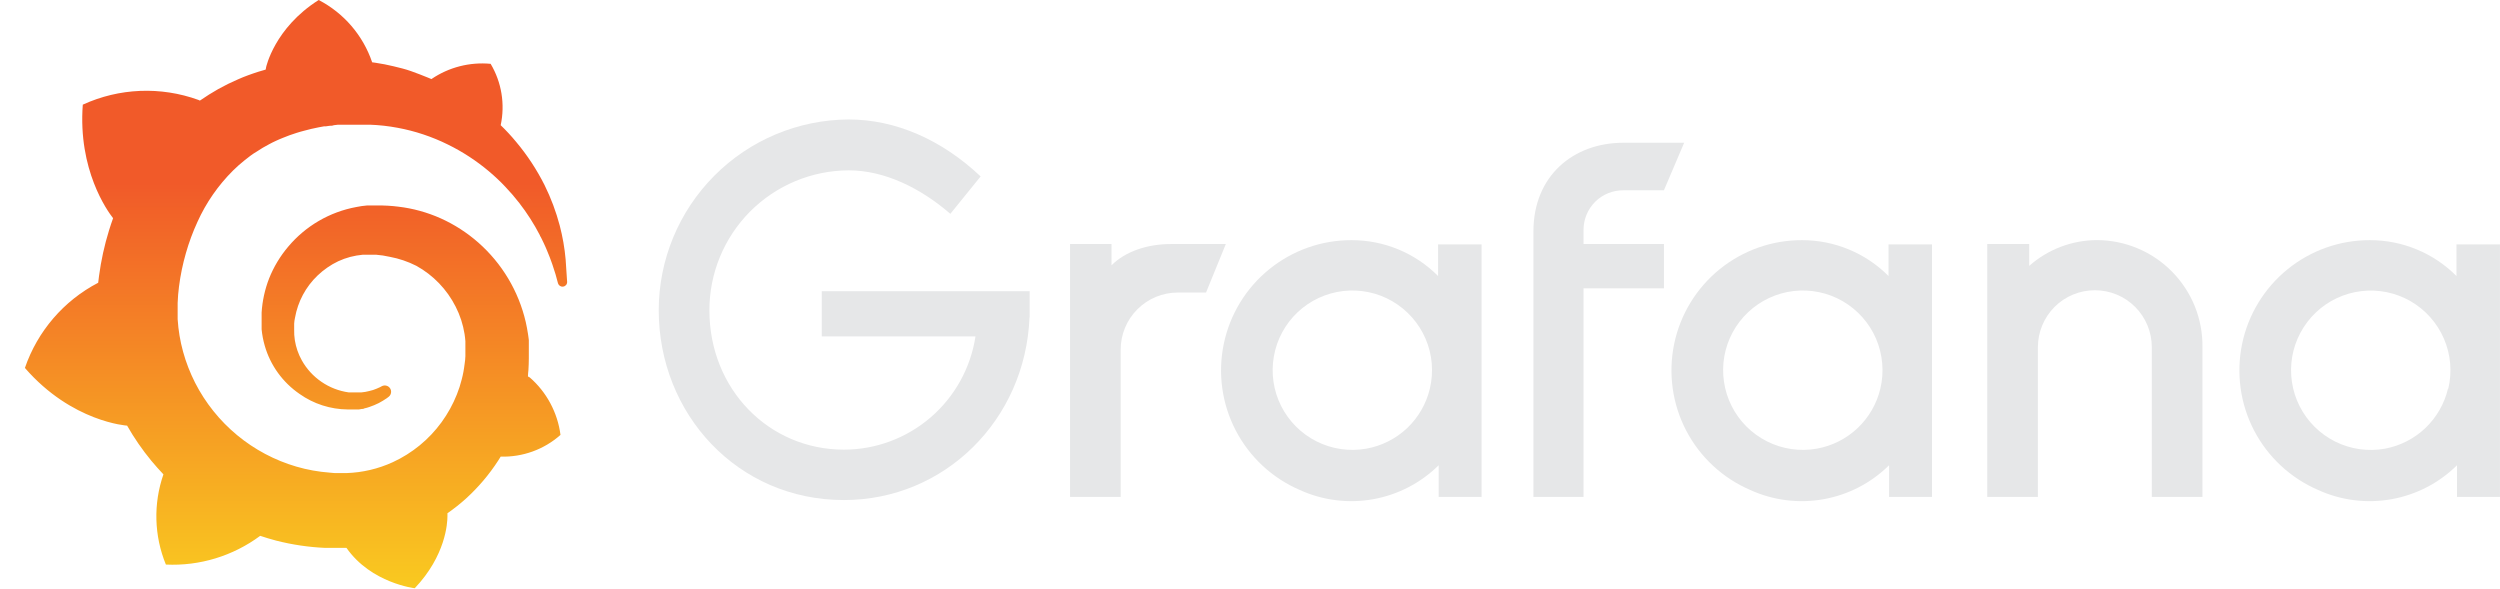
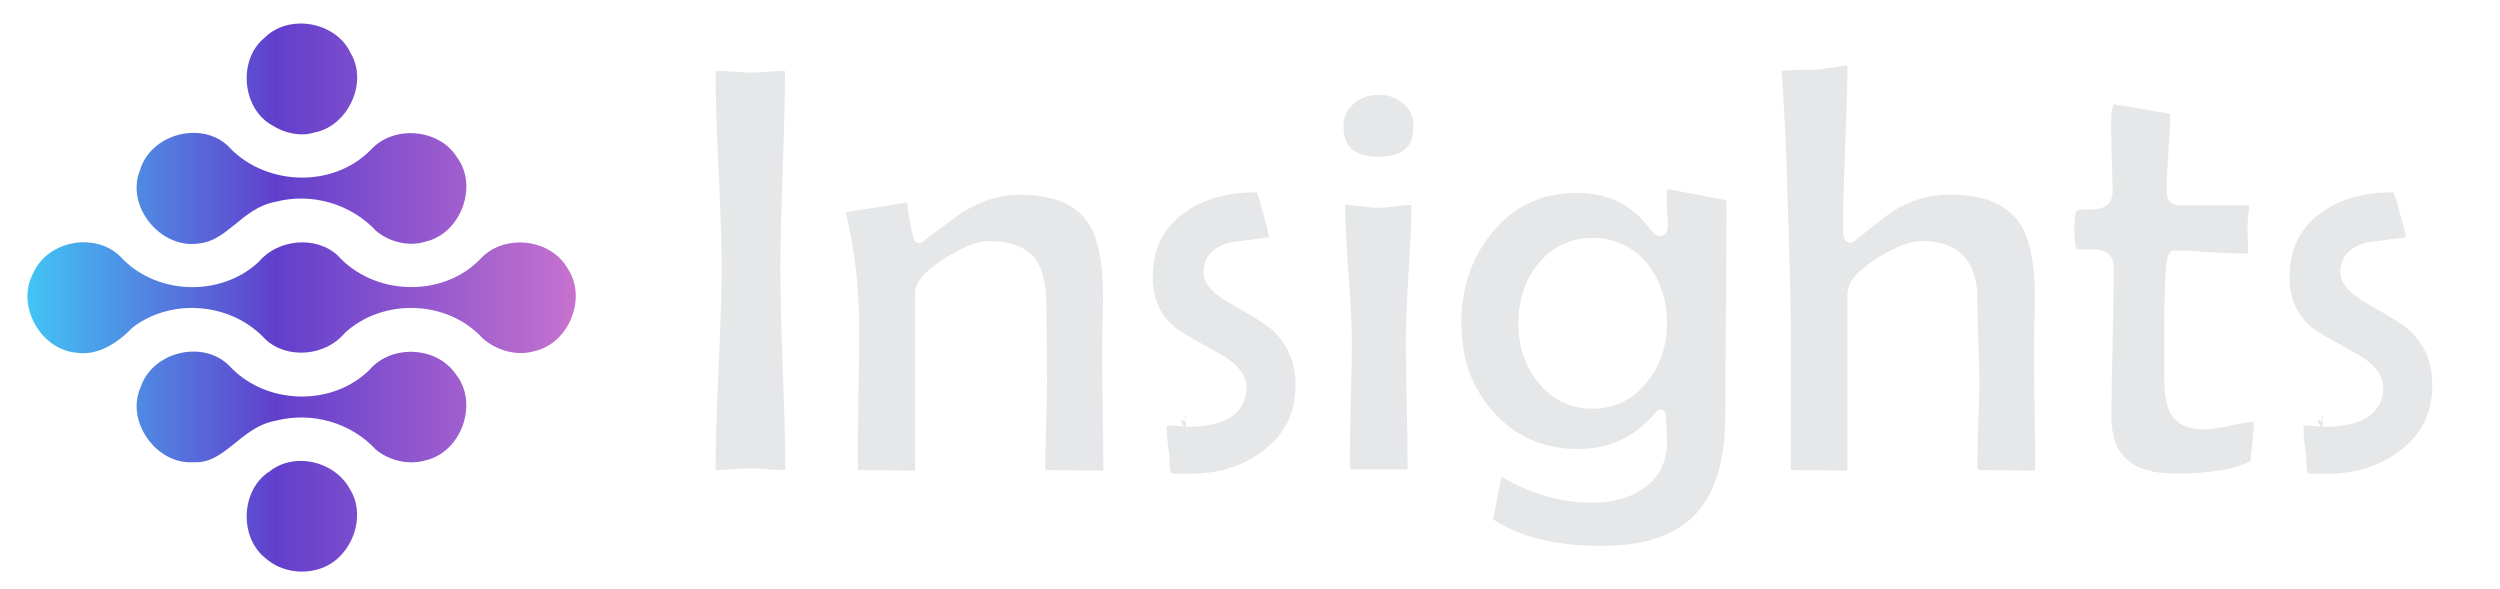
- <svg xmlns="http://www.w3.org/2000/svg" width="51" height="12" viewBox="0 0 51 12" fill="none">
-   <g id="Group">
-     <g id="Group_2">
-       <path id="Vector" d="M21.002 6.473C20.919 8.568 19.269 10.201 17.215 10.201C15.048 10.201 13.438 8.448 13.438 6.327C13.439 5.299 13.847 4.313 14.573 3.584C15.298 2.855 16.283 2.443 17.311 2.437C18.271 2.437 19.21 2.85 20.005 3.599L19.387 4.362C18.778 3.835 18.045 3.475 17.313 3.475C16.557 3.478 15.834 3.781 15.301 4.316C14.769 4.852 14.47 5.577 14.472 6.333C14.472 7.933 15.679 9.173 17.217 9.173C17.867 9.172 18.494 8.938 18.986 8.514C19.478 8.09 19.802 7.504 19.9 6.862H16.764V5.94H21.005V6.477L21.002 6.473Z" fill="#E6E7E8" />
-       <path id="Vector_2" d="M24.603 5.968H24.024C23.716 5.968 23.421 6.091 23.203 6.309C22.985 6.527 22.862 6.822 22.862 7.13V10.137H21.829V4.978H22.675V5.412C22.954 5.133 23.397 4.978 23.893 4.978H25.007L24.603 5.968Z" fill="#E6E7E8" />
-       <path id="Vector_3" d="M30.226 10.137H29.349V9.491C28.984 9.852 28.517 10.094 28.012 10.184C27.506 10.274 26.985 10.209 26.517 9.996C25.954 9.754 25.493 9.326 25.21 8.783C24.927 8.24 24.84 7.616 24.965 7.016C25.089 6.417 25.416 5.879 25.892 5.493C26.367 5.107 26.961 4.897 27.573 4.899C27.901 4.899 28.226 4.963 28.529 5.089C28.831 5.214 29.106 5.399 29.337 5.631V4.986H30.224V10.151L30.226 10.137ZM29.169 7.929C29.25 7.588 29.22 7.231 29.081 6.909C28.943 6.588 28.704 6.32 28.401 6.144C28.099 5.969 27.747 5.897 27.4 5.937C27.052 5.978 26.727 6.129 26.472 6.369C26.218 6.609 26.047 6.925 25.987 7.27C25.926 7.614 25.978 7.97 26.135 8.282C26.293 8.595 26.546 8.848 26.859 9.005C27.172 9.162 27.527 9.214 27.872 9.153C28.184 9.098 28.473 8.952 28.704 8.735C28.934 8.517 29.096 8.237 29.169 7.929Z" fill="#E6E7E8" />
-       <path id="Vector_4" d="M32.304 4.689V4.978H33.945V5.882H32.304V10.137H31.282V4.72C31.282 3.585 32.097 2.912 33.118 2.912H34.357L33.944 3.882H33.118C33.012 3.881 32.906 3.901 32.807 3.941C32.708 3.981 32.618 4.04 32.543 4.115C32.467 4.19 32.407 4.28 32.366 4.378C32.325 4.477 32.304 4.582 32.304 4.689Z" fill="#E6E7E8" />
-       <path id="Vector_5" d="M39.414 10.137H38.537V9.491C38.172 9.852 37.706 10.094 37.2 10.184C36.694 10.274 36.173 10.209 35.706 9.996C35.143 9.754 34.681 9.326 34.398 8.783C34.115 8.24 34.029 7.616 34.153 7.016C34.277 6.417 34.605 5.879 35.08 5.493C35.556 5.107 36.15 4.897 36.762 4.899C37.09 4.899 37.414 4.963 37.717 5.089C38.02 5.214 38.295 5.399 38.526 5.631V4.986H39.413V10.151L39.414 10.137ZM38.359 7.929C38.44 7.588 38.409 7.231 38.271 6.909C38.133 6.588 37.894 6.32 37.591 6.144C37.288 5.969 36.937 5.897 36.589 5.937C36.242 5.978 35.917 6.129 35.662 6.369C35.407 6.609 35.237 6.925 35.176 7.27C35.116 7.614 35.168 7.97 35.325 8.282C35.482 8.595 35.736 8.848 36.049 9.005C36.362 9.162 36.717 9.214 37.061 9.153C37.373 9.098 37.663 8.952 37.893 8.735C38.124 8.517 38.286 8.237 38.359 7.929Z" fill="#E6E7E8" />
-       <path id="Vector_6" d="M44.93 7.083V10.137H43.897V7.083C43.897 6.775 43.775 6.479 43.557 6.261C43.339 6.043 43.044 5.921 42.735 5.921C42.427 5.921 42.131 6.043 41.913 6.261C41.696 6.479 41.573 6.775 41.573 7.083V10.137H40.54V4.978H41.396V5.424C41.778 5.086 42.27 4.899 42.779 4.898C43.064 4.899 43.346 4.956 43.609 5.067C43.872 5.177 44.11 5.339 44.31 5.542C44.51 5.745 44.668 5.986 44.775 6.25C44.881 6.515 44.934 6.798 44.93 7.083Z" fill="#E6E7E8" />
-       <path id="Vector_7" d="M51 10.137H50.123V9.491C49.758 9.852 49.292 10.094 48.786 10.184C48.28 10.274 47.759 10.209 47.291 9.996C46.729 9.754 46.267 9.326 45.984 8.783C45.701 8.24 45.615 7.616 45.739 7.016C45.863 6.417 46.191 5.879 46.666 5.493C47.141 5.107 47.736 4.897 48.348 4.899C48.675 4.899 49 4.963 49.303 5.089C49.606 5.214 49.881 5.399 50.112 5.631V4.986H50.999V10.151L51 10.137ZM49.945 7.929C50.026 7.588 49.995 7.23 49.856 6.909C49.717 6.587 49.478 6.319 49.175 6.144C48.871 5.97 48.52 5.897 48.172 5.939C47.824 5.98 47.499 6.132 47.245 6.373C46.991 6.614 46.821 6.931 46.761 7.276C46.702 7.621 46.755 7.976 46.913 8.288C47.072 8.601 47.327 8.853 47.64 9.009C47.954 9.165 48.309 9.215 48.654 9.153C48.964 9.095 49.25 8.949 49.478 8.732C49.706 8.514 49.866 8.235 49.939 7.929H49.945Z" fill="#E6E7E8" />
-     </g>
-     <path id="Vector_8" d="M11.539 5.294C11.519 5.061 11.478 4.83 11.419 4.603C11.344 4.318 11.24 4.041 11.109 3.776C10.95 3.46 10.755 3.163 10.528 2.893C10.43 2.774 10.325 2.661 10.214 2.554C10.306 2.126 10.233 1.678 10.009 1.302C9.582 1.262 9.155 1.372 8.801 1.613L8.724 1.581C8.615 1.535 8.501 1.494 8.385 1.451C8.268 1.409 8.15 1.382 8.028 1.352C7.907 1.322 7.783 1.299 7.658 1.28L7.592 1.271C7.406 0.722 7.015 0.267 6.501 0C5.597 0.572 5.428 1.373 5.428 1.373C5.428 1.373 5.428 1.391 5.419 1.42L5.269 1.464C5.199 1.485 5.132 1.511 5.062 1.535C4.992 1.56 4.925 1.588 4.857 1.618C4.719 1.677 4.585 1.743 4.454 1.816C4.327 1.888 4.201 1.967 4.078 2.052L4.047 2.038C3.279 1.76 2.432 1.794 1.689 2.135C1.589 3.463 2.187 4.3 2.307 4.451C2.277 4.534 2.25 4.616 2.224 4.7C2.13 5.004 2.062 5.315 2.02 5.63C2.013 5.675 2.008 5.722 2.003 5.768C1.3 6.134 0.765 6.757 0.508 7.506C1.471 8.614 2.593 8.683 2.593 8.683C2.738 8.937 2.904 9.178 3.09 9.403C3.168 9.497 3.251 9.589 3.334 9.677C3.126 10.276 3.143 10.93 3.384 11.517C4.073 11.55 4.753 11.342 5.308 10.931C5.415 10.967 5.522 10.999 5.632 11.028C5.96 11.112 6.296 11.162 6.635 11.177C6.719 11.177 6.803 11.177 6.893 11.177H7.015H7.068C7.572 11.898 8.461 12 8.461 12C9.092 11.334 9.128 10.674 9.128 10.53V10.501C9.128 10.491 9.128 10.481 9.128 10.47C9.261 10.378 9.387 10.278 9.507 10.17C9.758 9.941 9.979 9.681 10.164 9.395L10.214 9.315C10.662 9.328 11.098 9.17 11.434 8.872C11.375 8.416 11.15 7.996 10.802 7.695H10.793L10.785 7.688L10.77 7.678C10.77 7.633 10.777 7.589 10.78 7.549C10.785 7.469 10.788 7.389 10.788 7.309V7.18V7.129V7.062C10.788 7.039 10.788 7.018 10.788 6.998C10.788 6.977 10.788 6.956 10.788 6.936L10.78 6.874L10.771 6.812C10.759 6.73 10.743 6.649 10.725 6.568C10.579 5.939 10.24 5.373 9.756 4.947C9.527 4.746 9.27 4.58 8.992 4.455C8.717 4.332 8.425 4.251 8.126 4.216C7.985 4.198 7.843 4.19 7.7 4.192H7.594H7.543H7.485C7.413 4.198 7.341 4.208 7.27 4.223C6.726 4.323 6.233 4.61 5.877 5.035C5.714 5.228 5.583 5.446 5.49 5.68C5.403 5.903 5.352 6.137 5.337 6.375C5.337 6.432 5.337 6.49 5.337 6.546C5.337 6.56 5.337 6.574 5.337 6.588V6.635C5.337 6.662 5.337 6.69 5.337 6.717C5.348 6.831 5.369 6.943 5.401 7.053C5.516 7.454 5.768 7.801 6.112 8.037C6.399 8.24 6.742 8.35 7.093 8.353H7.213H7.263H7.277H7.292H7.322L7.379 8.343C7.397 8.343 7.415 8.343 7.433 8.331C7.468 8.324 7.503 8.314 7.536 8.302C7.601 8.28 7.665 8.254 7.726 8.223C7.783 8.193 7.838 8.16 7.89 8.124L7.933 8.091C7.957 8.071 7.973 8.042 7.977 8.011C7.982 7.98 7.975 7.948 7.958 7.922C7.94 7.895 7.914 7.876 7.883 7.868C7.853 7.86 7.82 7.863 7.792 7.877L7.753 7.898C7.707 7.92 7.66 7.939 7.611 7.956C7.56 7.971 7.508 7.984 7.455 7.994L7.372 8.005H7.331H7.25H7.199H7.181H7.159H7.114C6.915 7.977 6.725 7.904 6.559 7.79C6.393 7.677 6.255 7.527 6.157 7.351C6.086 7.224 6.038 7.086 6.015 6.942C6.003 6.869 5.999 6.794 6.001 6.72C6.001 6.699 6.001 6.68 6.001 6.659V6.632C6.001 6.622 6.001 6.613 6.001 6.602C6.001 6.562 6.011 6.522 6.018 6.482C6.076 6.153 6.237 5.851 6.479 5.62C6.541 5.561 6.607 5.507 6.678 5.458C6.748 5.409 6.823 5.366 6.901 5.329C6.98 5.293 7.061 5.263 7.145 5.241C7.23 5.219 7.316 5.204 7.403 5.196C7.447 5.196 7.491 5.196 7.532 5.196H7.633H7.669C7.764 5.203 7.858 5.218 7.951 5.239C8.14 5.274 8.323 5.336 8.494 5.423C8.839 5.614 9.117 5.904 9.295 6.255C9.385 6.431 9.446 6.619 9.477 6.814C9.485 6.863 9.49 6.912 9.494 6.961V6.999V7.036C9.495 7.049 9.495 7.061 9.494 7.074C9.495 7.085 9.495 7.097 9.494 7.109V7.177C9.494 7.202 9.494 7.24 9.494 7.265C9.494 7.319 9.485 7.372 9.478 7.426C9.472 7.48 9.463 7.532 9.454 7.585C9.445 7.638 9.432 7.69 9.419 7.741C9.393 7.845 9.36 7.948 9.32 8.047C9.24 8.248 9.135 8.438 9.008 8.613C8.751 8.966 8.408 9.247 8.012 9.429C7.715 9.565 7.394 9.64 7.068 9.651H6.904C6.845 9.651 6.787 9.651 6.729 9.642C6.498 9.625 6.269 9.584 6.046 9.519C5.604 9.39 5.192 9.171 4.837 8.877C4.482 8.583 4.19 8.219 3.98 7.808C3.878 7.606 3.795 7.394 3.735 7.176C3.675 6.958 3.638 6.736 3.624 6.511V6.468V6.264C3.624 6.237 3.624 6.21 3.624 6.181C3.628 6.068 3.637 5.955 3.652 5.843C3.666 5.729 3.686 5.615 3.709 5.501C3.732 5.387 3.761 5.275 3.792 5.165C3.854 4.947 3.933 4.733 4.028 4.527C4.204 4.136 4.451 3.78 4.756 3.477C4.829 3.405 4.906 3.337 4.986 3.273C5.065 3.21 5.147 3.144 5.233 3.095C5.316 3.039 5.402 2.988 5.491 2.942C5.535 2.917 5.581 2.896 5.627 2.874L5.696 2.843L5.766 2.814C5.859 2.774 5.956 2.741 6.053 2.71L6.126 2.688L6.2 2.668C6.249 2.654 6.299 2.642 6.348 2.63L6.423 2.614L6.498 2.598L6.574 2.584L6.612 2.577H6.649L6.725 2.566C6.754 2.566 6.782 2.566 6.811 2.554L6.896 2.544H6.95H6.986H7.025H7.111H7.154H7.184H7.257C7.355 2.544 7.452 2.544 7.548 2.544C7.737 2.551 7.926 2.572 8.112 2.607C8.468 2.673 8.812 2.788 9.136 2.948C9.436 3.095 9.716 3.278 9.972 3.493L10.017 3.532L10.061 3.57L10.147 3.649C10.176 3.675 10.203 3.702 10.23 3.729C10.257 3.756 10.284 3.783 10.309 3.811C10.409 3.916 10.504 4.026 10.593 4.141C10.753 4.347 10.894 4.568 11.014 4.8C11.014 4.813 11.028 4.826 11.034 4.84L11.054 4.88C11.067 4.906 11.08 4.931 11.091 4.957C11.103 4.983 11.116 5.009 11.126 5.033L11.158 5.108C11.2 5.208 11.237 5.302 11.267 5.391C11.317 5.534 11.355 5.665 11.383 5.779C11.389 5.8 11.403 5.819 11.422 5.832C11.44 5.844 11.463 5.85 11.485 5.847C11.508 5.845 11.529 5.834 11.544 5.818C11.56 5.802 11.569 5.78 11.57 5.758C11.556 5.599 11.553 5.457 11.539 5.294Z" fill="url(#paint0_linear_121_904)" />
-   </g>
-   <defs>
+ <svg xmlns="http://www.w3.org/2000/svg" xmlns:xlink="http://www.w3.org/1999/xlink" width="51" height="12" viewBox="0 0 51 12" fill="none" version="1.1" id="svg2">
+   <defs id="defs2">
    <linearGradient id="paint0_linear_121_904" x1="6.036" y1="14.697" x2="6.036" y2="3.736" gradientUnits="userSpaceOnUse">
-       <stop stop-color="#FCEE1D" />
-       <stop offset="1" stop-color="#F15A29" />
+       <stop stop-color="#FCEE1D" id="stop1" />
+       <stop offset="1" stop-color="#F15A29" id="stop2" />
+     </linearGradient>
+     <linearGradient xlink:href="#linearGradient2" id="linearGradient4" x1="13.411" y1="182.5" x2="337.589" y2="182.5" gradientUnits="userSpaceOnUse" />
+     <linearGradient id="linearGradient2">
+       <stop style="stop-color:#41c9f6;stop-opacity:1;" offset="0" id="stop3" />
+       <stop style="stop-color:#613fcc;stop-opacity:1;" offset="0.455" id="stop4" />
+       <stop style="stop-color:#c973cf;stop-opacity:1;" offset="1" id="stop5" />
    </linearGradient>
  </defs>
+   <path id="text8" style="font-size:96.928px;font-family:'Berlin Sans FB';-inkscape-font-specification:'Berlin Sans FB, Normal';text-align:start;writing-mode:lr-tb;direction:ltr;text-anchor:start;fill:#e6e7e8;fill-opacity:1;fill-rule:evenodd;stroke-width:0.463;stroke-linecap:round;paint-order:stroke fill markers" d="m 288.199,8.854 c -0.511,0.019 -1.3,0.108 -2.488,0.334 a 0.854,0.854 0 0 1 -0.019,0.002 c -1.348,0.225 -2.365,0.344 -3.123,0.344 -1.506,0 -2.697,0.025 -3.562,0.07 -0.851,0.045 -1.426,0.148 -1.475,0.162 -0.005,0.014 -0.025,0.05 -0.025,0.191 0,-0.021 0.023,0.252 0.084,0.617 a 0.854,0.854 0 0 1 0.01,0.086 c 0.474,7.359 0.743,12.918 0.807,16.699 0.41,12.106 0.615,20.021 0.615,23.773 v 22.859 c 0,0.305 0.07,0.406 0.068,0.404 -0.001,-0.001 -0.03,0.02 0.166,0.02 0.987,0 2.457,0.015 4.416,0.047 1.954,0.032 3.419,0.049 4.387,0.049 0.135,0 0.048,0.02 0.055,0.01 0.007,-0.01 0.086,-0.175 0.086,-0.529 V 45.879 c 0,-1.049 0.502,-2.054 1.336,-3.002 0.834,-0.948 2.019,-1.875 3.562,-2.834 a 0.854,0.854 0 0 1 0.002,-0.002 c 2.875,-1.777 5.245,-2.73 7.266,-2.73 2.833,0 5.118,0.77 6.654,2.396 1.536,1.627 2.244,4.002 2.244,6.977 0,1.465 0.048,3.685 0.143,6.646 0.126,2.934 0.189,5.131 0.189,6.605 0,1.569 -0.063,3.879 -0.189,6.945 -0.094,3.051 -0.143,5.331 -0.143,6.826 0,0.413 0.091,0.614 0.123,0.656 0.032,0.042 7.6e-4,0.053 0.207,0.053 0.987,0 2.473,0.015 4.463,0.047 1.986,0.032 3.467,0.049 4.436,0.049 0.08,0 -0.043,0.074 0.002,-0.006 0.045,-0.08 0.139,-0.39 0.139,-0.893 0,-1.978 -0.033,-4.973 -0.096,-8.979 -0.063,-4.01 -0.094,-7.025 -0.094,-9.053 0,-0.987 0.015,-2.488 0.047,-4.51 a 0.854,0.854 0 0 1 0,-0.012 c 0.063,-2.046 0.094,-3.559 0.094,-4.52 0,-5.53 -0.82,-9.495 -2.281,-11.848 l -0.002,-0.002 c -2.058,-3.244 -5.774,-4.902 -11.535,-4.902 -3.273,0 -6.36,0.908 -9.326,2.75 -2.523,1.901 -4.586,3.525 -6.166,4.857 a 0.854,0.854 0 0 1 -0.656,0.195 c -0.262,-0.033 -0.526,-0.181 -0.688,-0.355 -0.161,-0.174 -0.243,-0.357 -0.301,-0.529 -0.115,-0.345 -0.139,-0.685 -0.139,-1.098 0,-2.987 0.109,-7.442 0.33,-13.379 a 0.854,0.854 0 0 1 0,-0.004 c 0.252,-5.957 0.379,-10.418 0.379,-13.359 0,-0.014 4.7e-4,-6.904e-4 0,-0.014 z M 104.994,9.721 c -0.328,-0.209 -0.191,0.532 -0.236,0.33 0,3.476 0.159,8.74 0.475,15.77 0.347,7.009 0.52,12.269 0.52,15.799 0,3.656 -0.172,9.105 -0.52,16.369 -0.315,7.217 -0.475,12.622 -0.475,16.193 0,0.208 0.031,0.198 0.019,0.188 -0.012,-0.011 0.047,0.047 0.311,0.047 0.52,0 1.379,-0.047 2.535,-0.141 1.18,-0.096 2.076,-0.143 2.719,-0.143 0.614,0 1.493,0.047 2.672,0.143 1.157,0.094 2.013,0.141 2.533,0.141 0.354,0 0.519,-0.079 0.529,-0.086 0.01,-0.007 -0.01,0.08 -0.01,-0.055 0,-3.606 -0.142,-9.043 -0.426,-16.295 a 0.854,0.854 0 0 1 0,-0.004 c -0.253,-7.262 -0.379,-12.709 -0.379,-16.357 0,-3.554 0.126,-8.861 0.379,-15.934 0.252,-7.063 0.379,-12.358 0.379,-15.871 0,-0.131 0.013,-0.043 0.025,-0.033 0.013,0.01 -0.102,-0.061 -0.402,-0.061 -0.52,0 -1.362,0.047 -2.486,0.141 -1.147,0.096 -2.009,0.145 -2.625,0.145 -0.674,0 -1.618,-0.049 -2.859,-0.145 -1.22,-0.094 -2.124,-0.141 -2.678,-0.141 z m 107.246,3.883 c -1.595,0 -2.881,0.459 -3.992,1.404 a 0.854,0.854 0 0 1 -0.004,0.004 c -1.192,0.998 -1.73,2.142 -1.73,3.654 0,1.779 0.472,2.944 1.357,3.727 0.885,0.783 2.302,1.24 4.369,1.24 2.034,0 3.421,-0.456 4.291,-1.236 0.87,-0.781 1.338,-1.948 1.338,-3.73 0,-1.523 -0.515,-2.649 -1.641,-3.609 a 0.854,0.854 0 0 1 -0.008,-0.008 c -1.113,-0.974 -2.391,-1.445 -3.98,-1.445 z m 119.172,1.561 c -0.131,0.031 -0.163,0.458 -0.195,0.316 -0.153,0.398 -0.275,1.188 -0.275,2.285 0,1.28 0.031,3.217 0.094,5.801 0.095,2.586 0.143,4.513 0.143,5.795 0,0.783 -0.266,1.543 -0.83,2.045 -0.564,0.502 -1.318,0.711 -2.164,0.748 a 0.854,0.854 0 0 1 -0.002,0 c -0.729,0.03 -1.474,0.045 -2.232,0.047 -0.324,0.061 -0.518,0.156 -0.613,0.242 -0.099,0.089 -0.149,0.169 -0.176,0.383 -0.122,0.978 -0.184,1.908 -0.184,2.783 0,1.176 0.089,2.058 0.223,2.58 0.062,0.242 0.131,0.382 0.174,0.451 1.053,0.027 2.118,0.043 3.199,0.043 a 0.854,0.854 0 0 1 0.062,0.002 c 0.788,0.058 1.513,0.321 2.018,0.861 0.504,0.54 0.715,1.283 0.715,2.072 0,2.695 -0.063,6.738 -0.189,12.137 -0.126,5.361 -0.189,9.38 -0.189,12.049 0,3.187 0.853,5.411 2.488,6.893 1.636,1.482 4.17,2.287 7.732,2.287 5.49,0 9.471,-0.635 11.844,-1.764 a 0.854,0.854 0 0 1 0.006,-0.002 c 0.384,-0.179 0.519,-0.346 0.496,-0.299 -0.006,0.009 -0.013,0.034 0,-0.061 0.019,-0.137 0.038,-0.348 0.053,-0.617 a 0.854,0.854 0 0 1 0.002,-0.014 c 0.034,-0.474 0.127,-1.432 0.285,-2.918 0.122,-1.161 0.18,-2.06 0.182,-2.701 -0.802,0.028 -2,0.19 -3.729,0.594 a 0.854,0.854 0 0 1 -0.012,0.002 c -1.922,0.417 -3.39,0.637 -4.488,0.637 -2.564,0 -4.562,-1.01 -5.461,-2.957 -2.4e-4,-5.07e-4 2.3e-4,-0.001 0,-0.002 -0.621,-1.323 -0.836,-3.272 -0.836,-6.035 v -7.053 c 0,-4.05 0.078,-7.202 0.238,-9.479 0.065,-0.919 0.141,-1.614 0.252,-2.139 0.055,-0.262 0.113,-0.479 0.225,-0.707 0.056,-0.114 0.124,-0.237 0.264,-0.369 0.14,-0.132 0.395,-0.275 0.68,-0.275 1.302,0 3.22,0.096 5.779,0.285 2.547,0.157 4.447,0.234 5.674,0.234 0.317,0 0.445,-0.06 0.473,-0.072 -3.8e-4,-0.456 -0.016,-1.162 -0.047,-2.123 -0.032,-0.982 -0.049,-1.711 -0.049,-2.205 0,-0.477 0.052,-1.107 0.148,-1.943 a 0.854,0.854 0 0 1 0.002,-0.027 c 0.103,-0.696 0.136,-1.113 0.152,-1.436 h -11.281 c -0.578,0 -1.175,-0.177 -1.582,-0.613 -0.407,-0.436 -0.549,-1.021 -0.549,-1.611 0,-1.427 0.095,-3.52 0.285,-6.307 a 0.854,0.854 0 0 1 0,-0.01 c 0.22,-2.766 0.33,-4.837 0.33,-6.18 0,-0.128 -0.006,-0.09 -0.01,-0.094 -0.004,-0.004 -0.088,-0.067 -0.336,-0.1 a 0.854,0.854 0 0 1 -0.035,-0.006 c -2.823,-0.489 -4.974,-0.856 -6.453,-1.1 -0.739,-0.122 -1.31,-0.213 -1.709,-0.273 -0.2,-0.03 -0.358,-0.052 -0.467,-0.066 -0.109,-0.014 -0.21,-0.016 -0.123,-0.016 z m -72.381,13.73 c -0.071,0.37 -0.125,1.029 -0.125,1.934 0,0.4 0.031,1.07 0.094,1.977 0.064,0.892 0.096,1.548 0.096,2 0,0.347 -0.019,0.651 -0.168,0.986 -0.149,0.335 -0.618,0.719 -1.064,0.719 -0.538,0 -0.769,-0.249 -1.014,-0.473 -0.245,-0.224 -0.483,-0.502 -0.754,-0.857 -2.919,-3.822 -6.734,-5.676 -11.721,-5.676 -5.684,0 -10.179,2.102 -13.729,6.41 a 0.854,0.854 0 0 1 0,0.002 c -3.343,4.043 -5.012,8.912 -5.012,14.742 0,5.726 1.721,10.456 5.18,14.34 3.608,4.033 8.117,6.01 13.75,6.01 5.171,0 9.322,-1.985 12.688,-6.078 a 0.854,0.854 0 0 1 1.514,0.496 c 0.126,2.308 0.188,3.781 0.188,4.496 0,3.22 -1.353,5.854 -3.924,7.57 -2.218,1.501 -4.99,2.229 -8.24,2.229 -4.927,0 -9.832,-1.409 -14.672,-4.184 a 0.854,0.854 0 0 1 -0.014,-0.008 c -0.473,2.506 -0.828,4.345 -1.066,5.52 -0.119,0.588 -0.207,1.005 -0.271,1.275 -9.4e-4,0.004 -0.003,0.006 -0.004,0.01 0.097,0.102 0.286,0.26 0.572,0.443 0.001,7.39e-4 0.003,0.001 0.004,0.002 4.241,2.604 9.865,3.941 16.918,3.941 7.27,0 12.382,-1.838 15.551,-5.393 a 0.854,0.854 0 0 1 0.002,-0.004 c 3.018,-3.344 4.607,-8.653 4.607,-16.041 0,-3.791 0.033,-9.471 0.096,-17.045 0.063,-7.603 0.094,-13.296 0.094,-17.078 0,-0.237 -0.045,-0.364 -0.065,-0.4 -0.019,-0.036 0.011,-0.01 -0.031,-0.025 a 0.854,0.854 0 0 1 -0.06,-0.023 c 0.083,0.037 -0.097,-0.03 -0.328,-0.086 -0.231,-0.055 -0.558,-0.127 -0.975,-0.213 -0.833,-0.171 -2.026,-0.4 -3.568,-0.684 a 0.854,0.854 0 0 1 -0.008,-0.002 c -1.544,-0.299 -2.741,-0.523 -3.584,-0.672 -0.405,-0.071 -0.718,-0.124 -0.955,-0.16 z m -66.717,0.516 c -4.785,0 -8.654,1.14 -11.705,3.383 -3.368,2.505 -5,5.872 -5,10.389 0,3.423 1.183,6.062 3.629,8.154 0.188,0.16 0.977,0.681 2.186,1.391 1.21,0.71 2.88,1.651 5.006,2.816 a 0.854,0.854 0 0 1 0.004,0.002 c 2.745,1.521 4.367,3.361 4.367,5.525 0,2.062 -0.935,3.798 -2.643,4.846 -1.707,1.048 -4.087,1.498 -7.156,1.498 v -0.854 c -0.003,-0.001 -0.803,-0.285 -0.803,-0.285 0,0 -0.051,0.285 -0.051,0.285 0,0 0.5,0.777 0.5,0.777 -6e-5,-2.8e-5 0.129,0.047 0.129,0.047 -2.4e-4,-6.8e-5 0.06,0.013 0.072,0.016 -0.004,-4.19e-4 -0.003,4.59e-4 -0.008,0 -0.051,-0.005 -0.138,-0.014 -0.256,-0.025 -0.235,-0.023 -0.597,-0.058 -1.086,-0.105 a 0.854,0.854 0 0 1 -0.023,-0.002 c -0.704,-0.088 -1.216,-0.07 -1.453,-0.016 a 0.854,0.854 0 0 1 -0.006,0.002 c -0.139,0.031 -0.154,0.049 -0.176,0.061 0.004,0.601 0.071,1.559 0.223,2.891 0.19,1.395 0.289,2.452 0.289,3.219 0,0.588 0.069,1.023 0.154,1.27 0.079,0.228 0.129,0.244 0.148,0.254 0.017,0.003 -0.003,-0.001 0.082,0.008 0.137,0.015 0.34,0.03 0.598,0.041 0.514,0.023 1.248,0.035 2.188,0.035 4.74,0 8.681,-1.239 11.932,-3.707 a 0.854,0.854 0 0 1 0,-0.002 c 3.574,-2.703 5.295,-6.155 5.295,-10.629 0,-3.656 -1.188,-6.537 -3.611,-8.844 -0.852,-0.799 -3.26,-2.363 -7.027,-4.467 a 0.854,0.854 0 0 1 -0.006,-0.004 c -1.33,-0.755 -2.36,-1.518 -3.092,-2.34 -0.732,-0.822 -1.174,-1.743 -1.174,-2.709 0,-1.168 0.384,-2.243 1.135,-3.062 0.751,-0.82 1.819,-1.378 3.139,-1.738 a 0.854,0.854 0 0 1 0.121,-0.023 c 2.041,-0.251 4.066,-0.518 6.076,-0.801 0.001,-2.1e-4 6.3e-4,2.12e-4 0.002,0 0.099,-0.016 0.086,-0.02 0.137,-0.037 -0.019,-0.149 -0.045,-0.386 -0.162,-0.889 -0.145,-0.626 -0.368,-1.477 -0.666,-2.543 a 0.854,0.854 0 0 1 -0.004,-0.012 c -0.282,-1.066 -0.519,-1.914 -0.711,-2.535 -0.192,-0.621 -0.363,-1.047 -0.398,-1.113 a 0.854,0.854 0 0 1 -0.023,-0.047 c -0.084,-0.182 0.007,-0.119 -0.17,-0.119 z m 184.248,0 c -4.785,0 -8.652,1.139 -11.703,3.383 -3.368,2.505 -5.002,5.872 -5.002,10.389 0,3.423 1.185,6.062 3.631,8.154 0.188,0.16 0.977,0.681 2.186,1.391 1.21,0.71 2.88,1.651 5.006,2.816 a 0.854,0.854 0 0 1 0.004,0.002 c 2.745,1.521 4.367,3.361 4.367,5.525 0,2.062 -0.935,3.798 -2.643,4.846 -1.707,1.048 -4.087,1.498 -7.156,1.498 v -0.854 c -0.003,-0.001 -0.803,-0.285 -0.803,-0.285 0,0 -0.051,0.285 -0.051,0.285 0,0 0.5,0.777 0.5,0.777 -6e-5,-2.8e-5 0.129,0.047 0.129,0.047 -2.4e-4,-6.8e-5 0.06,0.013 0.072,0.016 -0.004,-4.19e-4 -0.003,4.59e-4 -0.008,0 -0.051,-0.005 -0.138,-0.014 -0.256,-0.025 -0.235,-0.023 -0.597,-0.058 -1.086,-0.105 a 0.854,0.854 0 0 1 -0.023,-0.002 c -0.704,-0.088 -1.218,-0.07 -1.455,-0.016 a 0.854,0.854 0 0 1 -0.006,0.002 c -0.139,0.031 -0.154,0.049 -0.176,0.061 0.004,0.601 0.071,1.559 0.223,2.891 0.19,1.394 0.291,2.451 0.291,3.219 0,0.588 0.069,1.023 0.154,1.27 0.079,0.228 0.129,0.244 0.148,0.254 0.017,0.003 -0.003,-0.001 0.082,0.008 0.137,0.015 0.34,0.03 0.598,0.041 0.514,0.023 1.248,0.035 2.188,0.035 4.74,0 8.681,-1.239 11.932,-3.707 a 0.854,0.854 0 0 1 0,-0.002 c 3.574,-2.703 5.293,-6.155 5.293,-10.629 0,-3.656 -1.188,-6.537 -3.611,-8.844 -0.852,-0.799 -3.258,-2.363 -7.025,-4.467 a 0.854,0.854 0 0 1 -0.006,-0.004 c -1.33,-0.755 -2.36,-1.518 -3.092,-2.34 -0.732,-0.822 -1.174,-1.743 -1.174,-2.709 0,-1.168 0.384,-2.243 1.135,-3.062 0.751,-0.82 1.819,-1.378 3.139,-1.738 a 0.854,0.854 0 0 1 0.121,-0.023 c 2.041,-0.251 4.066,-0.518 6.076,-0.801 0.001,-2.11e-4 6.2e-4,2.13e-4 0.002,0 0.1,-0.016 0.087,-0.02 0.137,-0.037 -0.019,-0.15 -0.048,-0.388 -0.164,-0.891 -0.145,-0.626 -0.366,-1.476 -0.664,-2.541 a 0.854,0.854 0 0 1 -0.004,-0.012 c -0.282,-1.066 -0.519,-1.914 -0.711,-2.535 -0.192,-0.621 -0.363,-1.047 -0.398,-1.113 a 0.854,0.854 0 0 1 -0.023,-0.047 c -0.083,-0.18 0.006,-0.119 -0.172,-0.119 z m -222.727,0.379 c -2.901,0 -5.94,0.947 -9.146,2.898 -2.654,1.905 -4.801,3.5 -6.416,4.773 a 0.854,0.854 0 0 1 -1.35,-0.436 c -0.573,-2.006 -0.935,-4.001 -1.102,-5.984 -0.227,0.034 -0.489,0.075 -0.865,0.135 -0.887,0.141 -2.184,0.353 -3.887,0.637 a 0.854,0.854 0 0 1 -0.006,0.002 c -3.275,0.52 -4.884,0.775 -5.248,0.828 0.014,0.064 0.01,0.052 0.055,0.188 a 0.854,0.854 0 0 1 0.018,0.062 c 1.439,5.756 2.154,12.028 2.154,18.809 0,2.535 -0.046,6.291 -0.141,11.279 -0.063,4.981 -0.096,8.717 -0.096,11.201 0,0.233 0.051,0.268 0.025,0.24 -0.026,-0.028 -0.06,-0.006 0.115,-0.006 1.018,0 2.535,0.015 4.557,0.047 2.018,0.032 3.531,0.049 4.531,0.049 3.7e-4,-0.007 0.045,-0.075 0.045,-0.33 V 45.785 c 0,-1.017 0.506,-1.979 1.33,-2.9 0.824,-0.921 1.993,-1.836 3.518,-2.793 2.869,-1.805 5.137,-2.781 7.033,-2.781 3.555,0 6.228,0.945 7.701,3.008 a 0.854,0.854 0 0 1 0.004,0.006 c 1.228,1.749 1.715,4.432 1.715,8.111 0,1.255 0.015,3.146 0.047,5.668 0.032,2.493 0.049,4.373 0.049,5.643 0,1.595 -0.048,3.966 -0.143,7.125 -0.095,3.151 -0.143,5.497 -0.143,7.025 0,0.331 0.058,0.474 0.076,0.52 1.048,5.08e-4 2.555,0.016 4.574,0.047 2.081,0.032 3.64,0.049 4.672,0.049 0.158,0 0.11,-0.018 0.078,0.018 -0.032,0.035 0.016,0.01 0.016,-0.207 0,-2.105 -0.033,-5.257 -0.096,-9.451 -0.063,-4.199 -0.094,-7.356 -0.094,-9.479 0,-1.018 0.015,-2.537 0.047,-4.559 a 0.854,0.854 0 0 1 0,-0.014 c 0.063,-2.015 0.096,-3.51 0.096,-4.469 0,-5.567 -0.827,-9.518 -2.281,-11.799 a 0.854,0.854 0 0 1 0,-0.002 c -1.99,-3.143 -5.677,-4.762 -11.443,-4.762 z m 53.104,1.656 c -0.143,0 -0.125,0.004 -0.139,0.008 0.002,2.422 0.171,6.07 0.516,10.957 0.379,4.929 0.57,8.633 0.57,11.137 0,2.225 -0.063,5.526 -0.189,9.916 -0.095,4.347 -0.143,7.608 -0.143,9.771 0,0.574 0.096,0.948 0.156,1.066 0.06,0.118 -0.069,0.021 -0.016,0.021 h 9.223 c -0.003,0.001 0.006,0.015 0.006,-0.141 0,-2.26 -0.048,-5.682 -0.143,-10.254 -0.095,-4.609 -0.143,-8.066 -0.143,-10.381 0,-2.494 0.141,-6.177 0.426,-11.076 a 0.854,0.854 0 0 1 0.002,-0.006 c 0.315,-4.913 0.473,-8.582 0.473,-10.975 0,-0.068 0.01,-0.021 0.006,-0.041 -0.528,0.002 -1.382,0.074 -2.543,0.227 l 0.004,-0.002 c -1.187,0.16 -2.091,0.244 -2.766,0.244 -0.674,0 -1.593,-0.082 -2.811,-0.242 a 0.854,0.854 0 0 1 -0.004,-0.002 c -1.149,-0.155 -1.997,-0.229 -2.486,-0.229 z m 39.943,5.346 c 3.661,0 6.746,1.487 9,4.346 a 0.854,0.854 0 0 1 0.002,0.004 c 2.047,2.617 3.068,5.829 3.068,9.518 0,3.604 -1.059,6.789 -3.166,9.432 -2.279,2.881 -5.33,4.391 -8.904,4.391 -3.604,0 -6.657,-1.511 -8.906,-4.396 l -0.002,-0.002 c -2.073,-2.642 -3.113,-5.824 -3.113,-9.424 0,-3.659 1.023,-6.853 3.068,-9.469 h -0.002 c 2.251,-2.889 5.321,-4.398 8.955,-4.398 z m -65.881,28.916 c -0.025,6.51e-4 -0.175,0.02 -0.225,0.029 0,0 0.22,0.801 0.225,0.816 z m 184.25,0 c -0.025,6.51e-4 -0.175,0.02 -0.225,0.029 0,0 0.22,0.801 0.225,0.816 z" transform="matrix(0.1258667,0,0,0.1258667,1.41226,0.221966)" />
+   <path id="path1-5" style="fill:url(#linearGradient4);stroke-width:1.793" d="m 173.895,24.971 c -7.312,0.25 -14.33,2.865 -19.594,8.047 a 4.411,4.411 0 0 1 -0.281,0.256 c -15.361,12.717 -12.78,40.864 4.818,50.346 a 4.411,4.411 0 0 1 0.24,0.139 c 6.863,4.277 15.755,6.208 23.16,4 a 4.411,4.411 0 0 1 0.457,-0.111 c 19.21,-3.553 31.03,-28.269 21.225,-45.277 a 4.411,4.411 0 0 1 -0.184,-0.354 C 198.577,30.843 186.081,24.554 173.895,24.971 Z M 111.852,87.84 C 98.988,88.435 86.388,96.463 82.639,109.09 a 4.411,4.411 0 0 1 -0.133,0.383 c -8.288,20.722 12.209,45.452 34.047,41.883 a 4.411,4.411 0 0 1 0.279,-0.035 c 7.467,-0.735 13.301,-5.143 19.859,-10.475 6.534,-5.312 13.692,-11.521 23.725,-13.398 20.811,-5.444 43.48,1.111 58.094,16.912 L 218.137,144 c 7.635,6.521 18.811,9.327 28.293,6.416 a 4.411,4.411 0 0 1 0.316,-0.084 c 20.06,-4.566 30.427,-31.624 18.236,-48.283 a 4.411,4.411 0 0 1 -0.182,-0.27 C 254.557,85.376 228.489,83.198 215.414,97.41 a 4.411,4.411 0 0 1 -0.092,0.096 C 193.132,120.216 153.526,118.31 132.684,94.783 l 0.322,0.328 C 127.164,89.761 119.57,87.483 111.852,87.84 Z M 51.137,150.701 c -12.354,-0.301 -24.894,6.228 -29.936,17.764 a 4.411,4.411 0 0 1 -0.15,0.314 c -9.787,18.31 4.362,43.595 24.883,45.418 a 4.411,4.411 0 0 1 0.246,0.027 c 11.976,1.745 23.15,-5.243 31.92,-14.277 a 4.411,4.411 0 0 1 0.502,-0.445 c 22.685,-17.172 57.003,-13.941 76.162,7.082 12.518,11.56 34.405,9.506 45.316,-3.457 a 4.411,4.411 0 0 1 0.395,-0.412 c 21.98,-20.151 59.109,-18.874 79.248,3.346 8.186,7.015 19.584,10.215 29.771,7.189 a 4.411,4.411 0 0 1 0.248,-0.066 c 19.61,-4.601 30.022,-30.748 18.66,-47.486 a 4.411,4.411 0 0 1 -0.162,-0.258 c -9.828,-16.876 -36.186,-19.713 -49.59,-5.539 l 0.002,-0.004 c -21.818,23.111 -61.717,21.651 -82.645,-1.859 l 0.299,0.305 c -12.527,-11.599 -34.347,-9.48 -45.324,3.449 a 4.411,4.411 0 0 1 -0.365,0.383 c -22.079,20.425 -59.592,18.834 -79.691,-3.672 l 0.223,0.232 c -5.432,-5.253 -12.599,-7.852 -20.012,-8.033 z m 61.836,62.834 c -12.839,0.143 -25.7,7.73 -29.9,20.148 a 4.411,4.411 0 0 1 -0.152,0.387 c -8.759,19.578 9.187,44.629 30.432,43.057 a 4.411,4.411 0 0 1 0.525,-0.008 c 8.336,0.376 14.492,-3.904 21.549,-9.52 7.036,-5.598 14.646,-12.521 25.428,-14.369 20.53,-5.25 43.109,1.092 57.496,16.857 l -0.43,-0.412 c 7.939,6.636 19.056,9.258 28.928,6.377 a 4.411,4.411 0 0 1 0.213,-0.057 c 20.412,-4.872 30.275,-32.79 17.199,-49.287 a 4.411,4.411 0 0 1 -0.178,-0.242 c -10.943,-15.927 -36.699,-17.192 -49.373,-2.615 a 4.411,4.411 0 0 1 -0.238,0.254 c -21.976,21.564 -60.298,19.999 -80.861,-2.736 l 0.172,0.18 c -5.629,-5.56 -13.105,-8.1 -20.809,-8.014 z m 62.637,62.863 c -6.602,-0.128 -13.067,1.746 -18.346,5.889 a 4.411,4.411 0 0 1 -0.34,0.242 c -16.425,10.541 -17.481,37.908 -2.078,49.877 a 4.411,4.411 0 0 1 0.195,0.162 c 8.046,7.035 20.022,9.233 30.293,6.014 a 4.411,4.411 0 0 1 0.082,-0.023 c 18.348,-5.367 28.122,-29.879 17.746,-46.125 a 4.411,4.411 0 0 1 -0.145,-0.242 c -5.333,-9.657 -16.405,-15.579 -27.408,-15.793 z" transform="matrix(0.03548592,0,0,0.03548592,-0.07474859,-0.4055272)" />
</svg>
